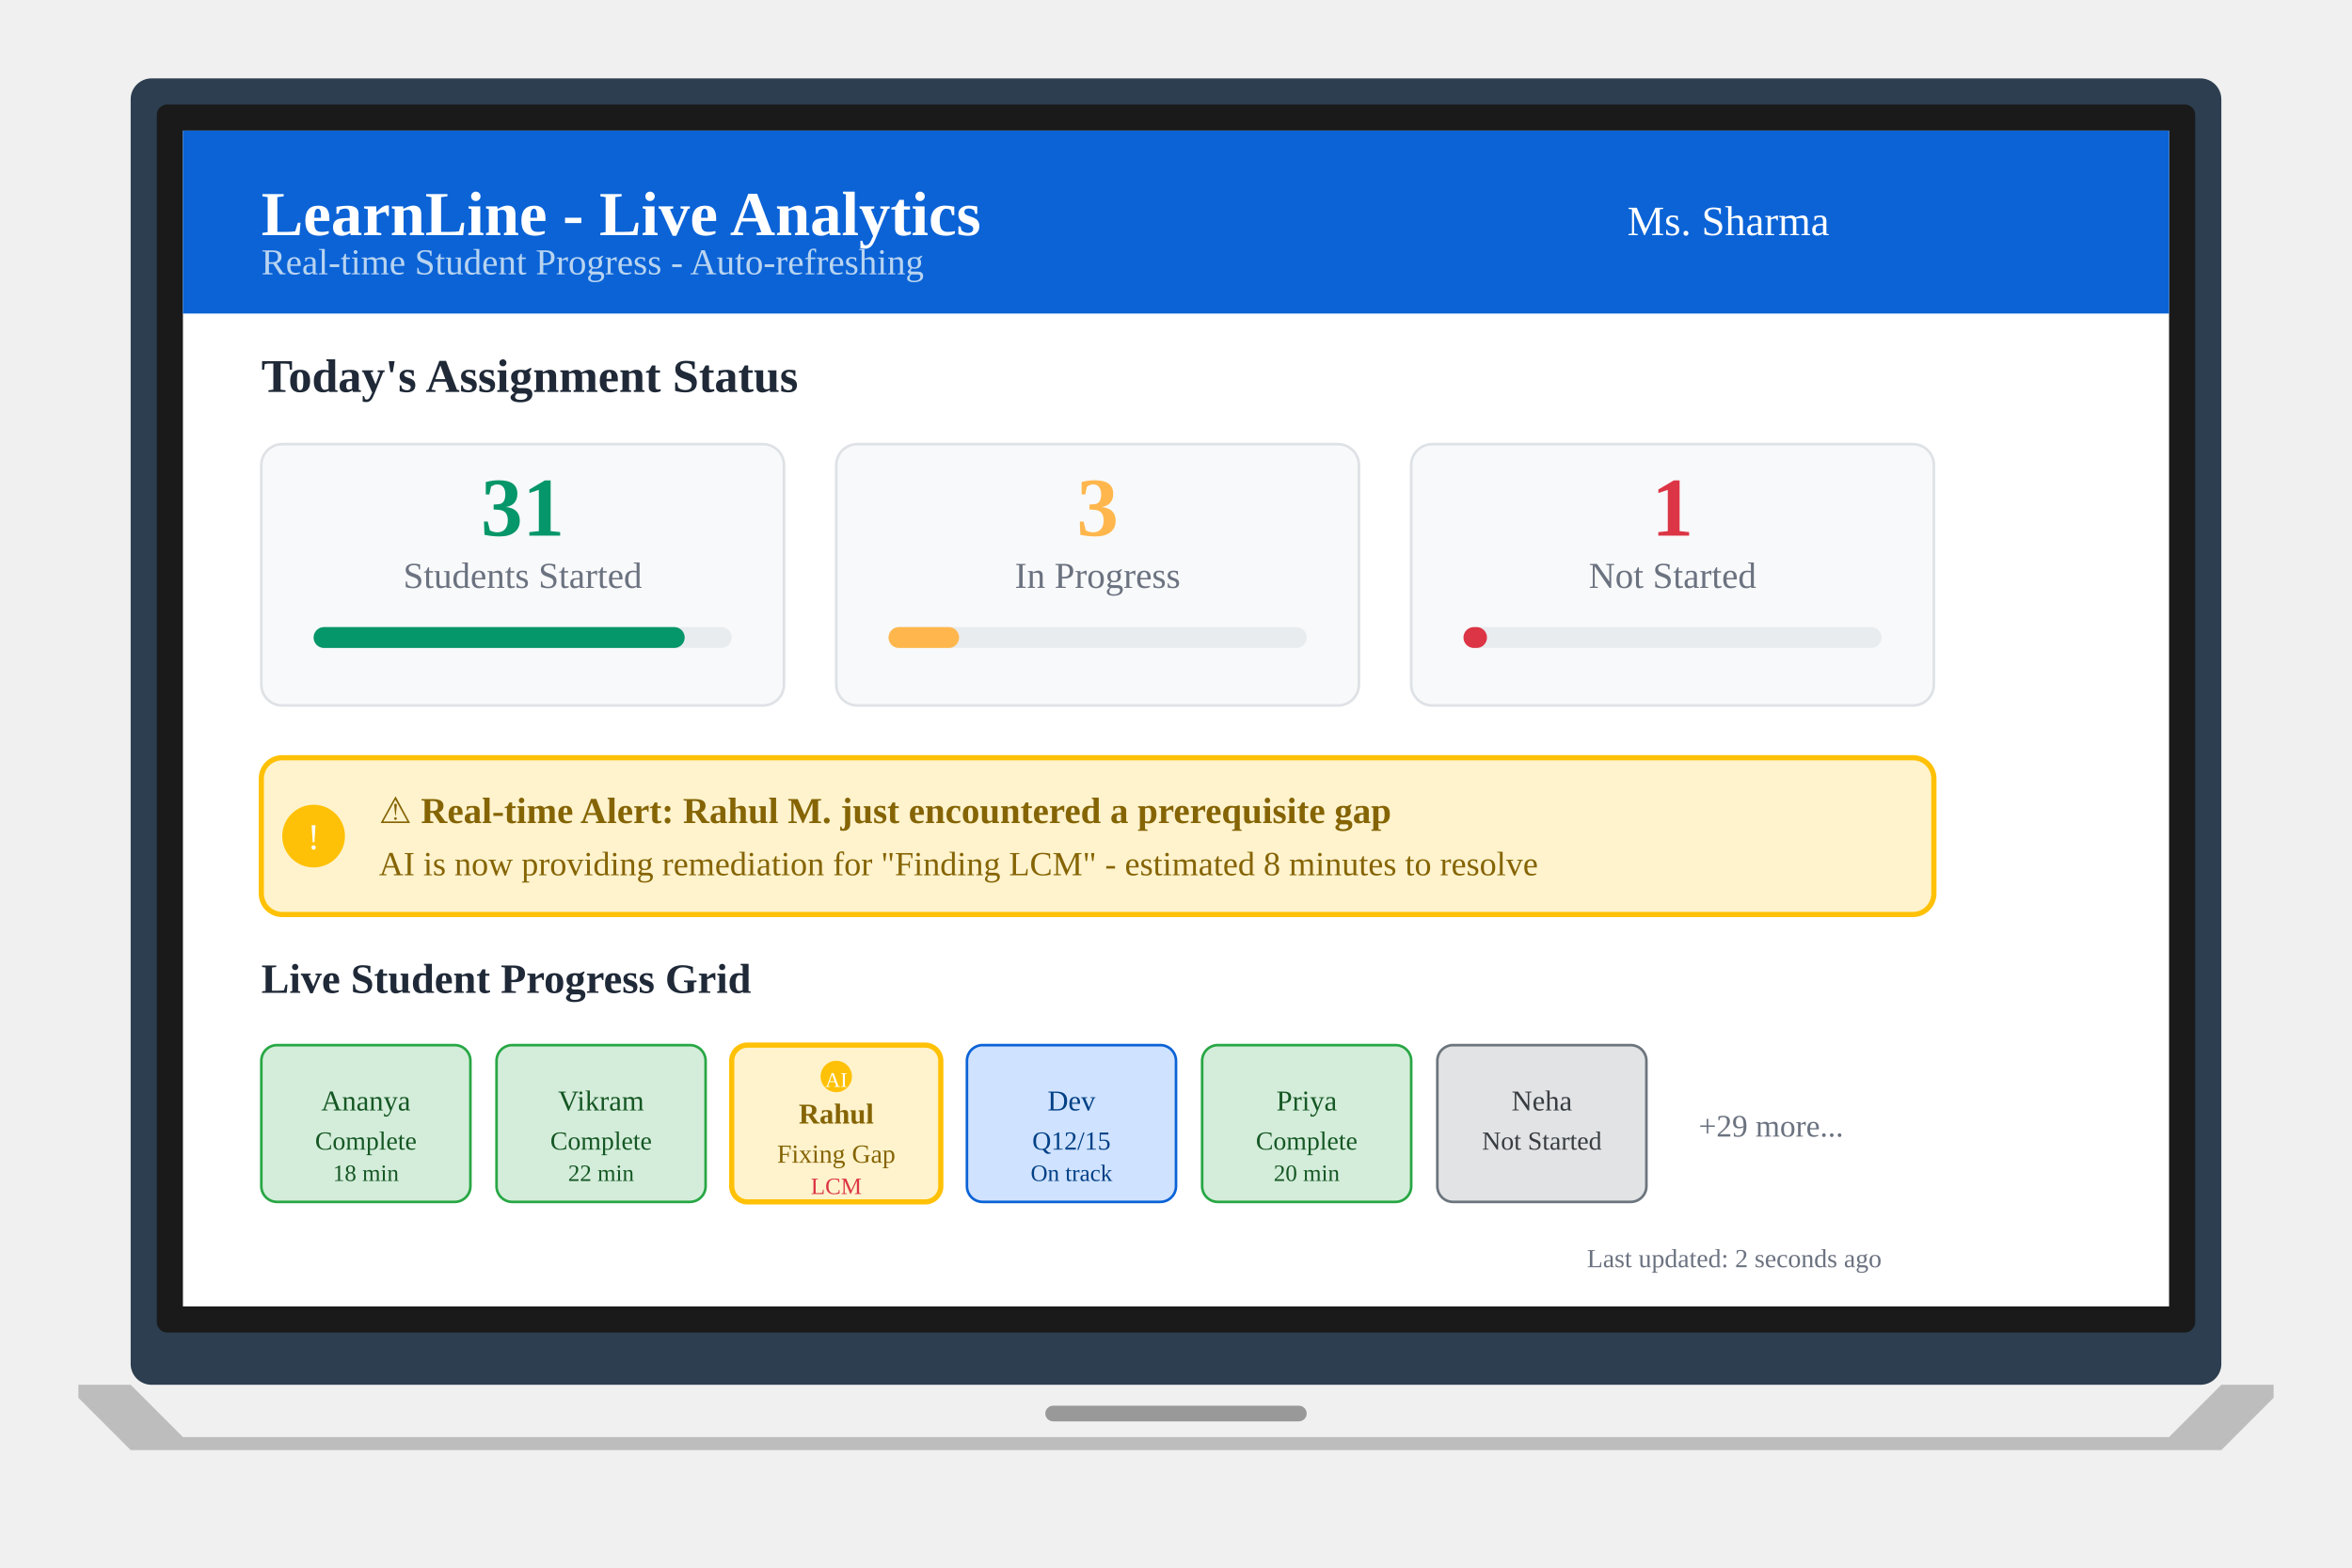
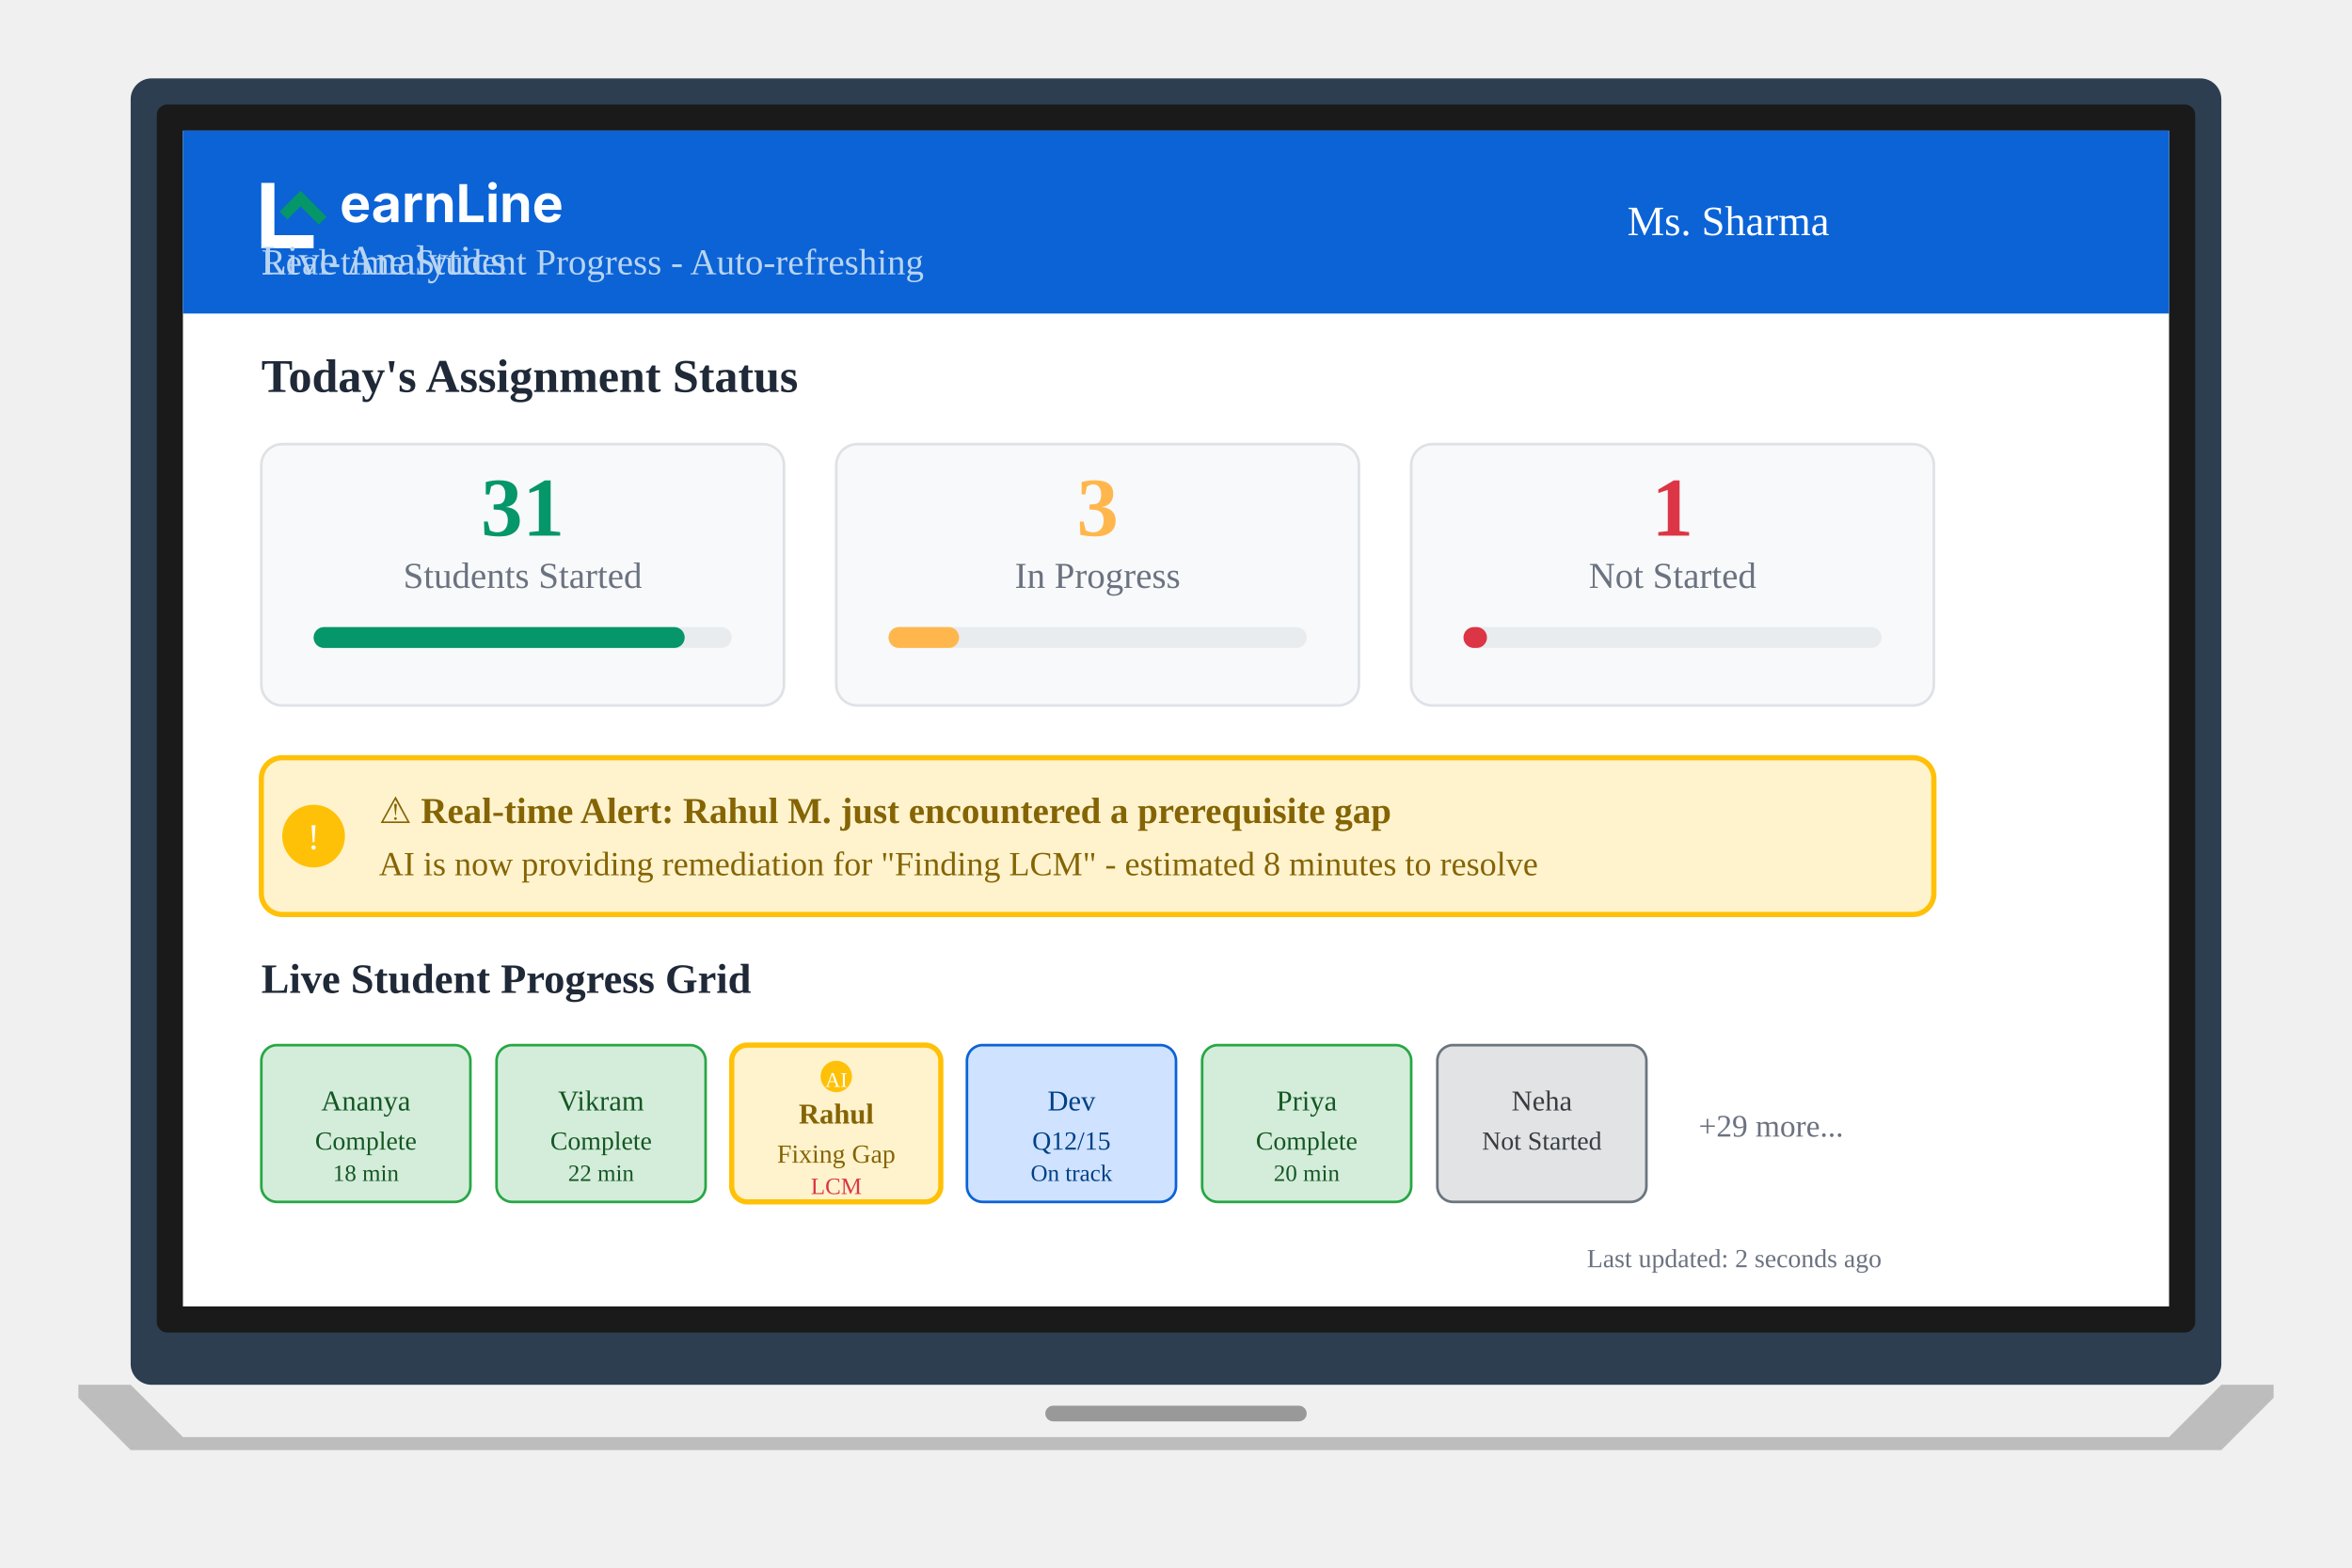
<svg xmlns="http://www.w3.org/2000/svg" width="900" height="600" viewBox="0 0 900 600">
  <rect x="50" y="30" width="800" height="500" rx="8" fill="#2c3e50" />
  <rect x="60" y="40" width="780" height="470" rx="4" fill="#1a1a1a" />
  <rect x="70" y="50" width="760" height="450" fill="white" />
  <rect x="70" y="50" width="760" height="70" fill="#0B63D6" />
-   <text x="100" y="90" font-size="24" font-weight="700" fill="white">LearnLine - Live Analytics</text>
+   <g transform="translate(100, 65)">
+     <path d="M0,5 L0,30 L20,30 L20,25 L5,25 L5,5 Z" fill="white" />
+     <path d="M15,8 L25,18 L22,21 L15,14 L10,19 L7,16 Z" fill="#059669" />
+     <text x="30" y="20" font-size="20" font-weight="700" fill="white" font-family="'Inter', sans-serif">earnLine</text>
+   </g>
+   <text x="100" y="105" font-size="16" font-weight="500" fill="#B8D4F1">Live Analytics</text>
  <text x="700" y="90" font-size="16" fill="white" text-anchor="end">Ms. Sharma</text>
  <text x="100" y="105" font-size="14" fill="#B8D4F1">Real-time Student Progress - Auto-refreshing</text>
  <text x="100" y="150" font-size="18" font-weight="600" fill="#1f2937">Today's Assignment Status</text>
  <g transform="translate(100, 170)">
    <rect x="0" y="0" width="200" height="100" rx="8" fill="#f8f9fa" stroke="#dee2e6" />
    <text x="100" y="35" font-size="32" font-weight="700" fill="#059669" text-anchor="middle">31</text>
    <text x="100" y="55" font-size="14" fill="#6B7280" text-anchor="middle">Students Started</text>
    <rect x="20" y="70" width="160" height="8" rx="4" fill="#e9ecef" />
    <rect x="20" y="70" width="142" height="8" rx="4" fill="#059669" />
    <rect x="220" y="0" width="200" height="100" rx="8" fill="#f8f9fa" stroke="#dee2e6" />
    <text x="320" y="35" font-size="32" font-weight="700" fill="#FFB74D" text-anchor="middle">3</text>
    <text x="320" y="55" font-size="14" fill="#6B7280" text-anchor="middle">In Progress</text>
    <rect x="240" y="70" width="160" height="8" rx="4" fill="#e9ecef" />
    <rect x="240" y="70" width="27" height="8" rx="4" fill="#FFB74D" />
    <rect x="440" y="0" width="200" height="100" rx="8" fill="#f8f9fa" stroke="#dee2e6" />
    <text x="540" y="35" font-size="32" font-weight="700" fill="#dc3545" text-anchor="middle">1</text>
    <text x="540" y="55" font-size="14" fill="#6B7280" text-anchor="middle">Not Started</text>
    <rect x="460" y="70" width="160" height="8" rx="4" fill="#e9ecef" />
    <rect x="460" y="70" width="9" height="8" rx="4" fill="#dc3545" />
  </g>
  <rect x="100" y="290" width="640" height="60" rx="8" fill="#fff3cd" stroke="#ffc107" stroke-width="2" />
  <circle cx="120" cy="320" r="12" fill="#ffc107" />
  <text x="120" y="325" font-size="14" fill="white" text-anchor="middle">!</text>
  <text x="145" y="315" font-size="14" font-weight="600" fill="#856404">⚠️ Real-time Alert: Rahul M. just encountered a prerequisite gap</text>
  <text x="145" y="335" font-size="13" fill="#856404">AI is now providing remediation for "Finding LCM" - estimated 8 minutes to resolve</text>
  <text x="100" y="380" font-size="16" font-weight="600" fill="#1f2937">Live Student Progress Grid</text>
  <g transform="translate(100, 400)">
    <rect x="0" y="0" width="80" height="60" rx="6" fill="#d4edda" stroke="#28a745" />
    <text x="40" y="25" font-size="11" text-anchor="middle" fill="#155724">Ananya</text>
    <text x="40" y="40" font-size="10" text-anchor="middle" fill="#155724">Complete</text>
    <text x="40" y="52" font-size="9" text-anchor="middle" fill="#155724">18 min</text>
    <rect x="90" y="0" width="80" height="60" rx="6" fill="#d4edda" stroke="#28a745" />
    <text x="130" y="25" font-size="11" text-anchor="middle" fill="#155724">Vikram</text>
    <text x="130" y="40" font-size="10" text-anchor="middle" fill="#155724">Complete</text>
    <text x="130" y="52" font-size="9" text-anchor="middle" fill="#155724">22 min</text>
    <rect x="180" y="0" width="80" height="60" rx="6" fill="#fff3cd" stroke="#ffc107" stroke-width="2" />
    <circle cx="220" cy="12" r="6" fill="#ffc107" />
    <text x="220" y="16" font-size="8" fill="white" text-anchor="middle">AI</text>
    <text x="220" y="30" font-size="11" text-anchor="middle" fill="#856404" font-weight="600">Rahul</text>
    <text x="220" y="45" font-size="10" text-anchor="middle" fill="#856404">Fixing Gap</text>
    <text x="220" y="57" font-size="9" text-anchor="middle" fill="#dc3545">LCM</text>
    <rect x="270" y="0" width="80" height="60" rx="6" fill="#cfe2ff" stroke="#0B63D6" />
    <text x="310" y="25" font-size="11" text-anchor="middle" fill="#004085">Dev</text>
    <text x="310" y="40" font-size="10" text-anchor="middle" fill="#004085">Q12/15</text>
    <text x="310" y="52" font-size="9" text-anchor="middle" fill="#004085">On track</text>
    <rect x="360" y="0" width="80" height="60" rx="6" fill="#d4edda" stroke="#28a745" />
    <text x="400" y="25" font-size="11" text-anchor="middle" fill="#155724">Priya</text>
    <text x="400" y="40" font-size="10" text-anchor="middle" fill="#155724">Complete</text>
    <text x="400" y="52" font-size="9" text-anchor="middle" fill="#155724">20 min</text>
    <rect x="450" y="0" width="80" height="60" rx="6" fill="#e2e3e5" stroke="#6c757d" />
    <text x="490" y="25" font-size="11" text-anchor="middle" fill="#383d41">Neha</text>
    <text x="490" y="40" font-size="10" text-anchor="middle" fill="#383d41">Not Started</text>
    <text x="550" y="35" font-size="12" fill="#6B7280">+29 more...</text>
  </g>
  <text x="720" y="485" font-size="10" fill="#6B7280" text-anchor="end">Last updated: 2 seconds ago</text>
  <path d="M 30 530 L 50 530 L 70 550 L 830 550 L 850 530 L 870 530 L 870 535 L 850 555 L 50 555 L 30 535 Z" fill="#bdbdbd" />
  <rect x="400" y="538" width="100" height="6" rx="3" fill="#999" />
</svg>
